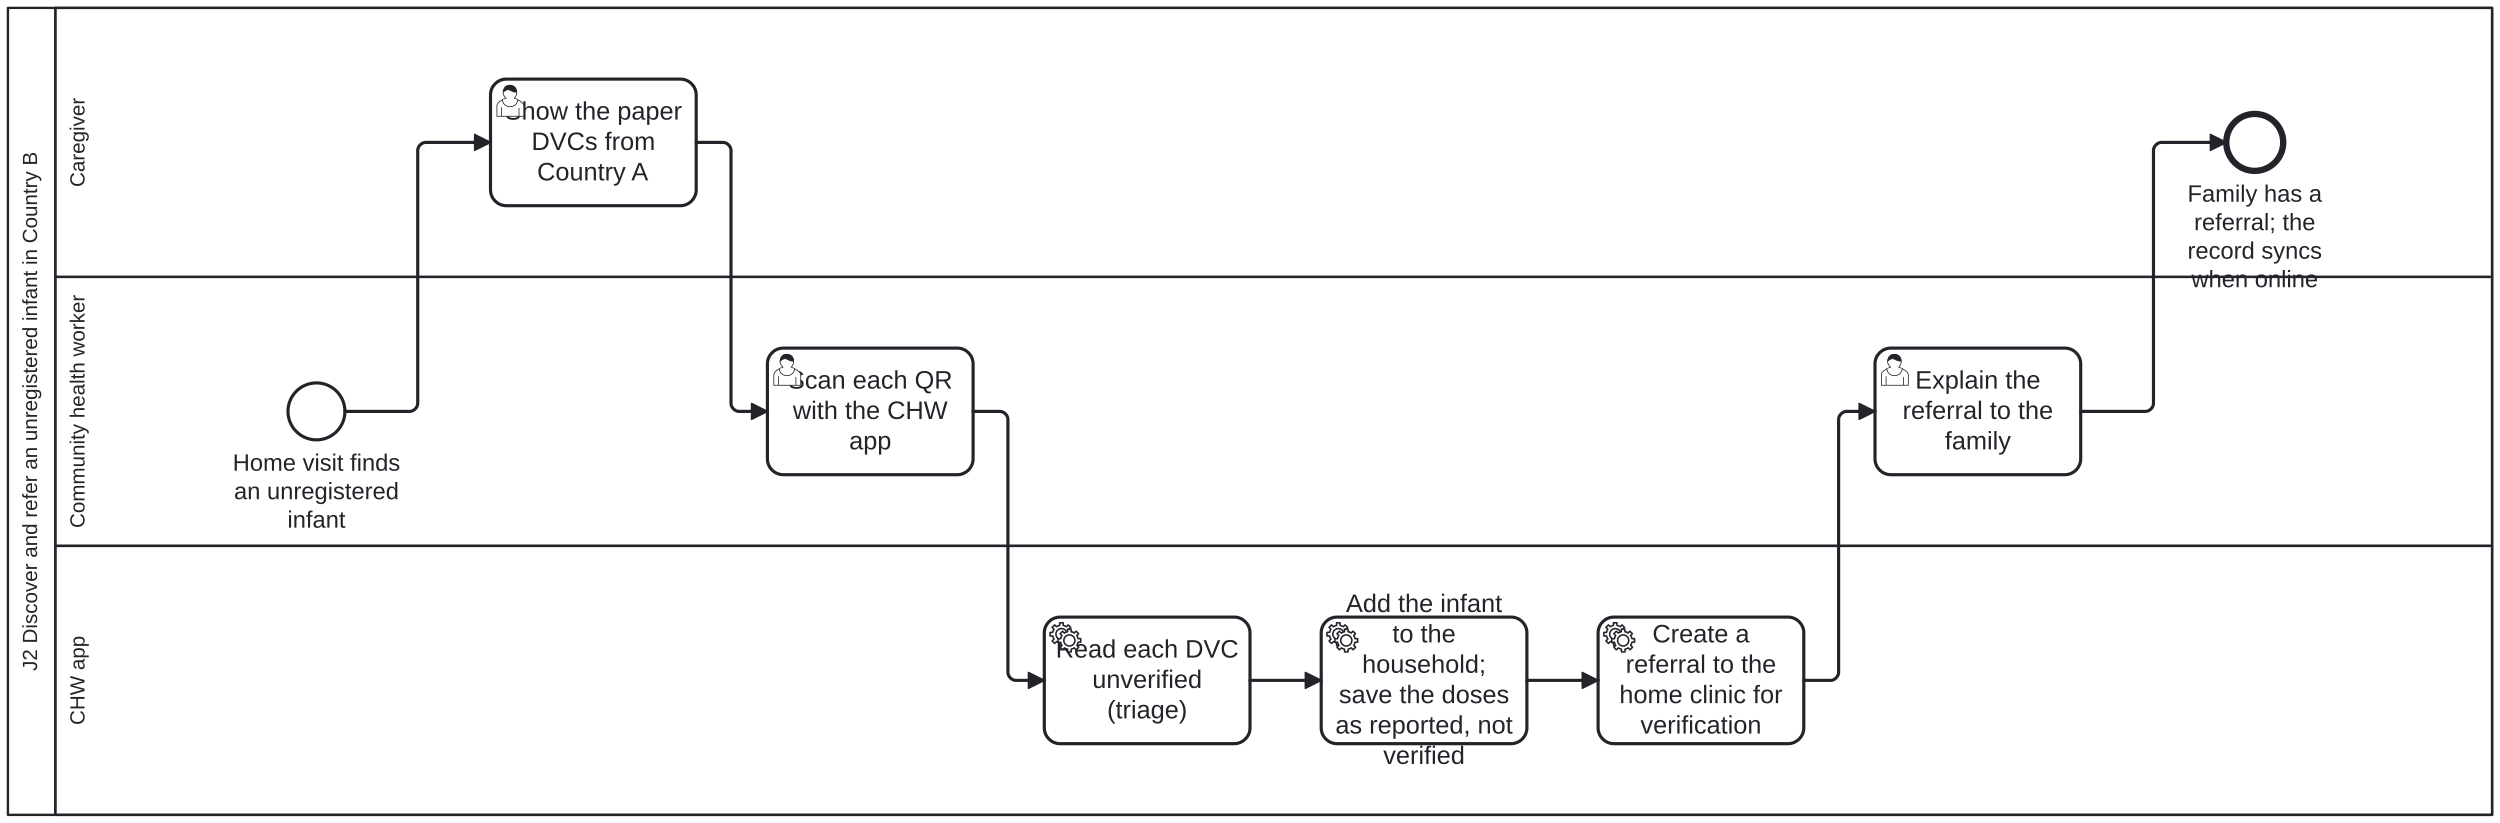
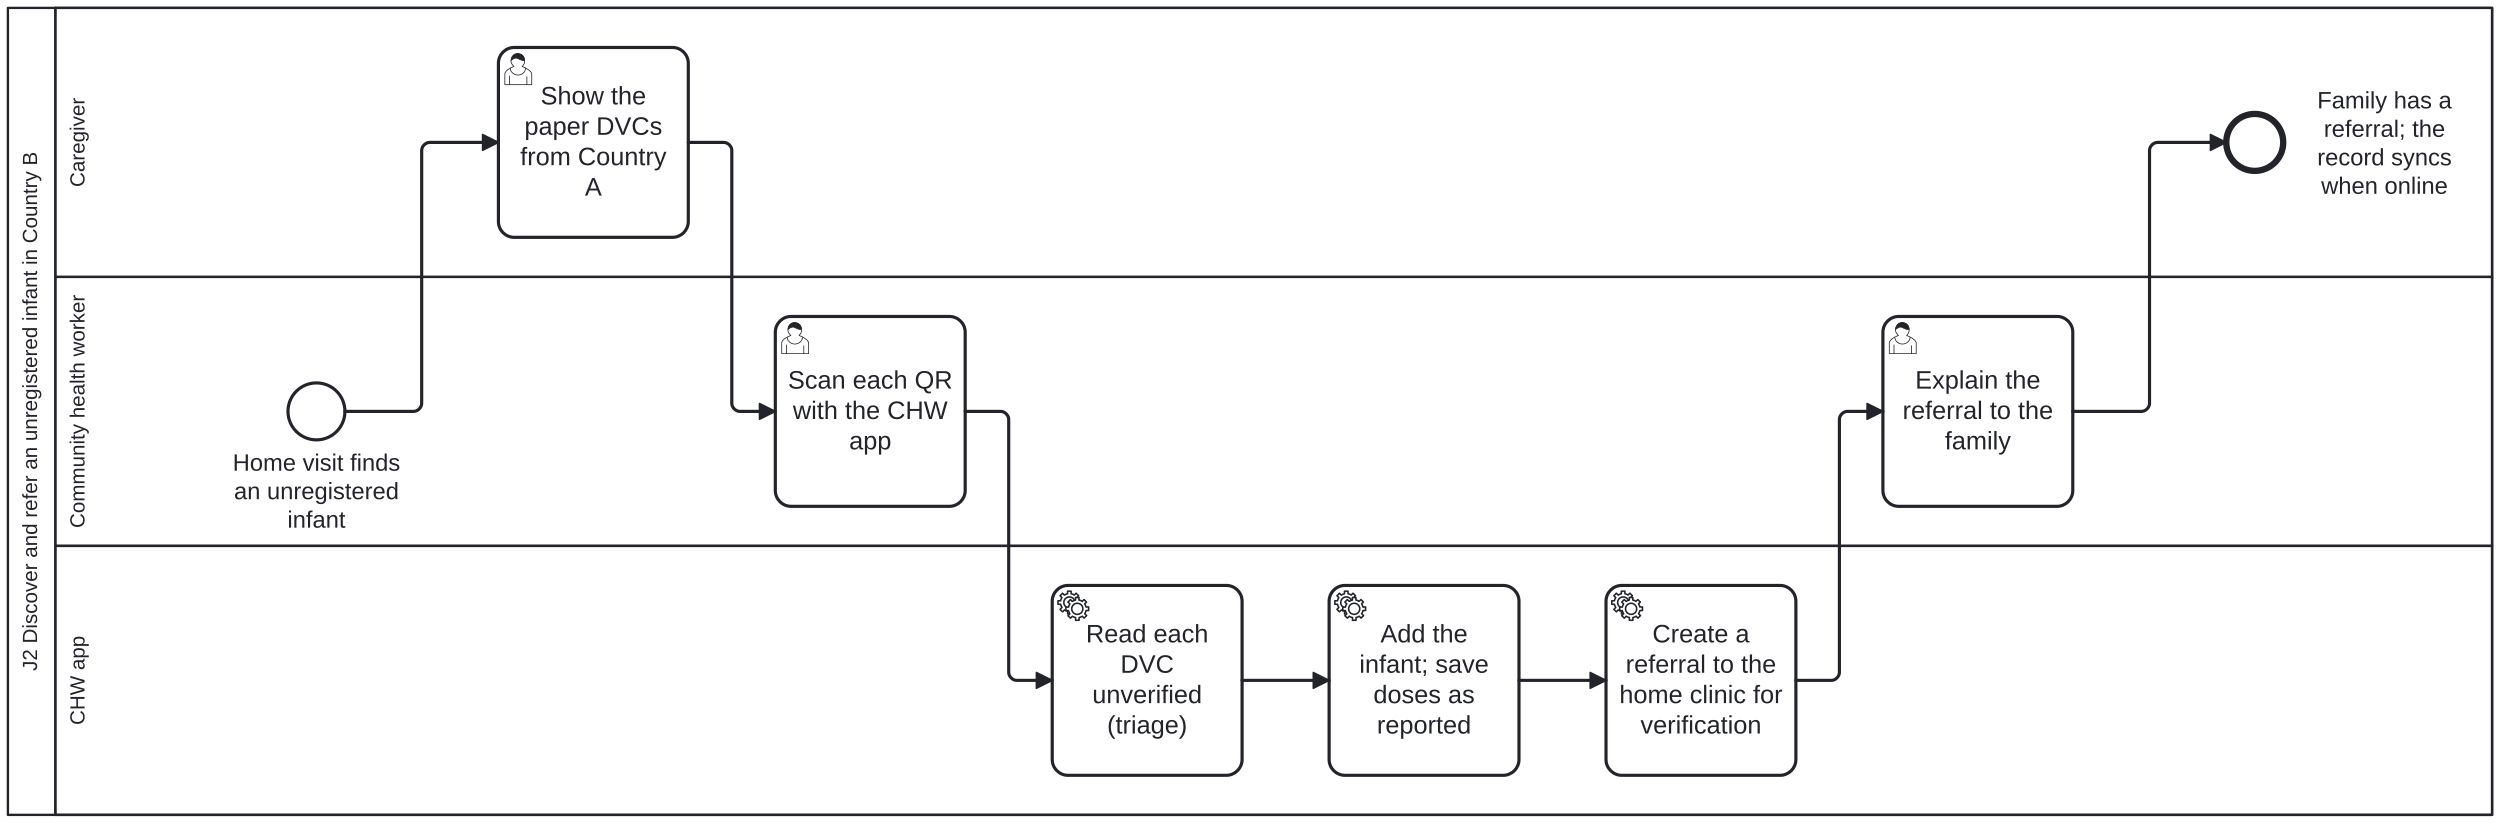
<svg xmlns="http://www.w3.org/2000/svg" width="100%" style="max-width:100%;height:auto" viewBox="95 55 1580 520" version="1.1">
  <rect x="95" y="55" width="1580" height="520" fill="#ffffff" />
  <g class="djs-group">
    <g class="djs-element djs-shape" data-element-id="Participant_Process_J2ChwDiscovery" style="display: block;" transform="matrix(1 0 0 1 100 60)">
      <g class="djs-visual">
        <rect x="0" y="0" width="1570" height="510" rx="0" ry="0" style="stroke-linecap: round; stroke-linejoin: round; stroke: rgb(34, 36, 42); stroke-width: 1.5px; fill: white; fill-opacity: 0.95;" />
        <path style="fill: none; stroke-linecap: round; stroke-linejoin: round; stroke: rgb(34, 36, 42); stroke-width: 1.5px;" d="M30,0L30,510" />
        <text lineHeight="1.05" class="djs-label" transform="matrix(-1.83697e-16 -1 1 -1.83697e-16 0 510)" style="font-family: Arial, sans-serif; font-size: 13px; font-weight: normal; fill: rgb(34, 36, 42);">
          <tspan x="90.97" y="18.413">J2 Discover and refer an unregistered infant in Country B</tspan>
        </text>
      </g>
      <rect class="djs-hit djs-hit-all" x="0" y="0" width="1570" height="510" style="fill: none; stroke-opacity: 0; stroke: white; stroke-width: 15px;" />
    </g>
    <g class="djs-children">
      <g class="djs-group">
        <g class="djs-element djs-shape" data-element-id="Lane_chw-app" style="display: block;" transform="matrix(1 0 0 1 130 400)">
          <g class="djs-visual">
            <rect x="0" y="0" width="1540" height="170" rx="0" ry="0" style="stroke-linecap: round; stroke-linejoin: round; stroke: rgb(34, 36, 42); stroke-width: 1.5px; fill: white; fill-opacity: 0.25;" />
            <text lineHeight="1.05" class="djs-label" transform="matrix(-1.83697e-16 -1 1 -1.83697e-16 0 170)" style="font-family: Arial, sans-serif; font-size: 13px; font-weight: normal; fill: rgb(34, 36, 42);">
              <tspan x="56.826" y="18.413">CHW app</tspan>
            </text>
          </g>
          <rect class="djs-hit djs-hit-all" x="0" y="0" width="1540" height="170" style="fill: none; stroke-opacity: 0; stroke: white; stroke-width: 15px;" />
        </g>
      </g>
      <g class="djs-group">
        <g class="djs-element djs-shape" data-element-id="Lane_community-health-worker" style="display: block;" transform="matrix(1 0 0 1 130 230)">
          <g class="djs-visual">
            <rect x="0" y="0" width="1540" height="170" rx="0" ry="0" style="stroke-linecap: round; stroke-linejoin: round; stroke: rgb(34, 36, 42); stroke-width: 1.5px; fill: white; fill-opacity: 0.25;" />
            <text lineHeight="1.05" class="djs-label" transform="matrix(-1.83697e-16 -1 1 -1.83697e-16 0 170)" style="font-family: Arial, sans-serif; font-size: 13px; font-weight: normal; fill: rgb(34, 36, 42);">
              <tspan x="11.307" y="18.413">Community health worker</tspan>
            </text>
          </g>
          <rect class="djs-hit djs-hit-all" x="0" y="0" width="1540" height="170" style="fill: none; stroke-opacity: 0; stroke: white; stroke-width: 15px;" />
        </g>
      </g>
      <g class="djs-group">
        <g class="djs-element djs-shape" data-element-id="Lane_caregiver" style="display: block;" transform="matrix(1 0 0 1 130 60)">
          <g class="djs-visual">
            <rect x="0" y="0" width="1540" height="170" rx="0" ry="0" style="stroke-linecap: round; stroke-linejoin: round; stroke: rgb(34, 36, 42); stroke-width: 1.5px; fill: white; fill-opacity: 0.25;" />
            <text lineHeight="1.05" class="djs-label" transform="matrix(-1.83697e-16 -1 1 -1.83697e-16 0 170)" style="font-family: Arial, sans-serif; font-size: 13px; font-weight: normal; fill: rgb(34, 36, 42);">
              <tspan x="56.823" y="18.413">Caregiver</tspan>
            </text>
          </g>
          <rect class="djs-hit djs-hit-all" x="0" y="0" width="1540" height="170" style="fill: none; stroke-opacity: 0; stroke: white; stroke-width: 15px;" />
        </g>
      </g>
      <g class="djs-group">
        <g class="djs-element djs-shape" data-element-id="Start" style="display: block;" transform="matrix(1 0 0 1 277 297)">
          <g class="djs-visual">
            <circle cx="18" cy="18" r="18" style="stroke-linecap: round; stroke-linejoin: round; stroke: rgb(34, 36, 42); stroke-width: 2px; fill: white; fill-opacity: 0.95;" />
          </g>
          <rect class="djs-hit djs-hit-all" x="0" y="0" width="36" height="36" style="fill: none; stroke-opacity: 0; stroke: white; stroke-width: 15px;" />
        </g>
      </g>
      <g class="djs-group">
        <g class="djs-element djs-shape" data-element-id="Start_label" style="display: block;" transform="matrix(1 0 0 1 242 339)">
          <g class="djs-visual">
            <text lineHeight="1.2" class="djs-label" style="font-family: Arial, sans-serif; font-size: 15px; font-weight: normal; fill: rgb(34, 36, 42);">
              <tspan x="0.068" y="13.5">Home visit finds</tspan>
              <tspan x="0.881" y="31.5">an unregistered </tspan>
              <tspan x="34.653" y="49.5">infant</tspan>
            </text>
          </g>
          <rect class="djs-hit djs-hit-all" x="0" y="0" width="106" height="54" style="fill: none; stroke-opacity: 0; stroke: white; stroke-width: 15px;" />
        </g>
      </g>
      <g class="djs-group">
-         <g class="djs-element djs-shape" data-element-id="Task_Show" style="display: block;" transform="matrix(1 0 0 1 405 105)">
-           <g class="djs-visual">
-             <rect x="0" y="0" width="130" height="80" rx="10" ry="10" style="stroke-linecap: round; stroke-linejoin: round; stroke: rgb(34, 36, 42); stroke-width: 2px; fill: white; fill-opacity: 0.95;" />
-             <text lineHeight="1.2" class="djs-label" style="font-family: Arial, sans-serif; font-size: 16px; font-weight: normal; fill: rgb(34, 36, 42);">
-               <tspan x="8.961" y="25.6">Show the paper</tspan>
-               <tspan x="25.887" y="44.8">DVCs from </tspan>
-               <tspan x="29.43" y="64">Country A</tspan>
+         <g class="djs-element djs-shape" data-element-id="Task_Show" style="display: block;" transform="matrix(1 0 0 1 410 85)">
+           <g class="djs-visual">
+             <rect x="0" y="0" width="120" height="120" rx="10" ry="10" style="stroke-linecap: round; stroke-linejoin: round; stroke: rgb(34, 36, 42); stroke-width: 2px; fill: white; fill-opacity: 0.95;" />
+             <text lineHeight="1.2" class="djs-label" style="font-family: Arial, sans-serif; font-size: 16px; font-weight: normal; fill: rgb(34, 36, 42);">
+               <tspan x="26.645" y="36">Show the </tspan>
+               <tspan x="16.426" y="55.2">paper DVCs </tspan>
+               <tspan x="13.766" y="74.4">from Country </tspan>
+               <tspan x="54.664" y="93.6">A</tspan>
            </text>
            <path d="m 15,12 c 0.909,-0.845 1.594,-2.049 1.594,-3.385 0,-2.554 -1.805,-4.622 -4.357,-4.622 -2.552,0 -4.288,2.068 -4.288,4.622 0,1.348 0.974,2.562 1.896,3.405 -0.529,0.187 -5.669,2.097 -5.794,4.756 v 6.718 h 17 v -6.718 c 0,-2.298 -5.528,-4.595 -6.051,-4.776 zm -8,6 l 0,5.5 m 11,0 l 0,-5" style="fill: white; stroke-linecap: round; stroke-linejoin: round; stroke: rgb(34, 36, 42); stroke-width: 0.5px;" />
            <path d="m 15,12 m 2.162,1.009 c 0,2.447 -2.158,4.431 -4.821,4.431 -2.665,0 -4.822,-1.981 -4.822,-4.431 " style="fill: white; stroke-linecap: round; stroke-linejoin: round; stroke: rgb(34, 36, 42); stroke-width: 0.5px;" />
            <path d="m 15,12 m -6.9,-3.80 c 0,0 2.251,-2.358 4.274,-1.177 2.024,1.181 4.221,1.537 4.124,0.965 -0.098,-0.57 -0.117,-3.791 -4.191,-4.136 -3.575,0.001 -4.208,3.367 -4.207,4.348 z" style="fill: rgb(34, 36, 42); stroke-linecap: round; stroke-linejoin: round; stroke: rgb(34, 36, 42); stroke-width: 0.5px;" />
          </g>
-           <rect class="djs-hit djs-hit-all" x="0" y="0" width="130" height="80" style="fill: none; stroke-opacity: 0; stroke: white; stroke-width: 15px;" />
-         </g>
-       </g>
-       <g class="djs-group">
-         <g class="djs-element djs-shape" data-element-id="Task_Scan" style="display: block;" transform="matrix(1 0 0 1 580 275)">
-           <g class="djs-visual">
-             <rect x="0" y="0" width="130" height="80" rx="10" ry="10" style="stroke-linecap: round; stroke-linejoin: round; stroke: rgb(34, 36, 42); stroke-width: 2px; fill: white; fill-opacity: 0.95;" />
-             <text lineHeight="1.2" class="djs-label" style="font-family: Arial, sans-serif; font-size: 16px; font-weight: normal; fill: rgb(34, 36, 42);">
-               <tspan x="12.973" y="25.6">Scan each QR </tspan>
-               <tspan x="16.102" y="44.8">with the CHW </tspan>
-               <tspan x="51.652" y="64">app</tspan>
+           <rect class="djs-hit djs-hit-all" x="0" y="0" width="120" height="120" style="fill: none; stroke-opacity: 0; stroke: white; stroke-width: 15px;" />
+         </g>
+       </g>
+       <g class="djs-group">
+         <g class="djs-element djs-shape" data-element-id="Task_Scan" style="display: block;" transform="matrix(1 0 0 1 585 255)">
+           <g class="djs-visual">
+             <rect x="0" y="0" width="120" height="120" rx="10" ry="10" style="stroke-linecap: round; stroke-linejoin: round; stroke: rgb(34, 36, 42); stroke-width: 2px; fill: white; fill-opacity: 0.95;" />
+             <text lineHeight="1.2" class="djs-label" style="font-family: Arial, sans-serif; font-size: 16px; font-weight: normal; fill: rgb(34, 36, 42);">
+               <tspan x="7.973" y="45.6">Scan each QR</tspan>
+               <tspan x="11.102" y="64.8">with the CHW </tspan>
+               <tspan x="46.652" y="84">app</tspan>
            </text>
            <path d="m 15,12 c 0.909,-0.845 1.594,-2.049 1.594,-3.385 0,-2.554 -1.805,-4.622 -4.357,-4.622 -2.552,0 -4.288,2.068 -4.288,4.622 0,1.348 0.974,2.562 1.896,3.405 -0.529,0.187 -5.669,2.097 -5.794,4.756 v 6.718 h 17 v -6.718 c 0,-2.298 -5.528,-4.595 -6.051,-4.776 zm -8,6 l 0,5.5 m 11,0 l 0,-5" style="fill: white; stroke-linecap: round; stroke-linejoin: round; stroke: rgb(34, 36, 42); stroke-width: 0.5px;" />
            <path d="m 15,12 m 2.162,1.009 c 0,2.447 -2.158,4.431 -4.821,4.431 -2.665,0 -4.822,-1.981 -4.822,-4.431 " style="fill: white; stroke-linecap: round; stroke-linejoin: round; stroke: rgb(34, 36, 42); stroke-width: 0.5px;" />
            <path d="m 15,12 m -6.9,-3.80 c 0,0 2.251,-2.358 4.274,-1.177 2.024,1.181 4.221,1.537 4.124,0.965 -0.098,-0.57 -0.117,-3.791 -4.191,-4.136 -3.575,0.001 -4.208,3.367 -4.207,4.348 z" style="fill: rgb(34, 36, 42); stroke-linecap: round; stroke-linejoin: round; stroke: rgb(34, 36, 42); stroke-width: 0.5px;" />
          </g>
-           <rect class="djs-hit djs-hit-all" x="0" y="0" width="130" height="80" style="fill: none; stroke-opacity: 0; stroke: white; stroke-width: 15px;" />
-         </g>
-       </g>
-       <g class="djs-group">
-         <g class="djs-element djs-shape" data-element-id="Task_Read" style="display: block;" transform="matrix(1 0 0 1 755 445)">
-           <g class="djs-visual">
-             <rect x="0" y="0" width="130" height="80" rx="10" ry="10" style="stroke-linecap: round; stroke-linejoin: round; stroke: rgb(34, 36, 42); stroke-width: 2px; fill: white; fill-opacity: 0.95;" />
-             <text lineHeight="1.2" class="djs-label" style="font-family: Arial, sans-serif; font-size: 16px; font-weight: normal; fill: rgb(34, 36, 42);">
-               <tspan x="7.191" y="25.6">Read each DVC </tspan>
-               <tspan x="30.312" y="44.8">unverified </tspan>
-               <tspan x="39.66" y="64">(triage)</tspan>
+           <rect class="djs-hit djs-hit-all" x="0" y="0" width="120" height="120" style="fill: none; stroke-opacity: 0; stroke: white; stroke-width: 15px;" />
+         </g>
+       </g>
+       <g class="djs-group">
+         <g class="djs-element djs-shape" data-element-id="Task_Read" style="display: block;" transform="matrix(1 0 0 1 760 425)">
+           <g class="djs-visual">
+             <rect x="0" y="0" width="120" height="120" rx="10" ry="10" style="stroke-linecap: round; stroke-linejoin: round; stroke: rgb(34, 36, 42); stroke-width: 2px; fill: white; fill-opacity: 0.95;" />
+             <text lineHeight="1.2" class="djs-label" style="font-family: Arial, sans-serif; font-size: 16px; font-weight: normal; fill: rgb(34, 36, 42);">
+               <tspan x="21.305" y="36">Read each </tspan>
+               <tspan x="43.109" y="55.2">DVC </tspan>
+               <tspan x="25.312" y="74.4">unverified </tspan>
+               <tspan x="34.66" y="93.6">(triage)</tspan>
            </text>
            <circle cx="5" cy="5" r="5" transform="translate(6, 6)" style="stroke-linecap: round; stroke-linejoin: round; stroke: none; stroke-width: 2px; fill: white;" />
            <path d="m 12,18 v -1.713 c 0.352,-0.07 0.704,-0.178 1.048,-0.321 0.344,-0.145 0.666,-0.321 0.966,-0.521 l 1.194,1.18 1.567,-1.577 -1.195,-1.18 c 0.403,-0.614 0.683,-1.299 0.825,-2.018 l 1.622,-0.01 v -2.22 l -1.637,0.01 c -0.073,-0.352 -0.178,-0.7 -0.324,-1.044 -0.145,-0.344 -0.321,-0.664 -0.523,-0.962 l 1.131,-1.136 -1.583,-1.563 -1.13,1.136 c -0.614,-0.401 -1.303,-0.681 -2.023,-0.822 l 0.009,-1.619 h -2.241 l 0.004,1.631 c -0.354,0.074 -0.705,0.18 -1.05,0.324 -0.344,0.144 -0.665,0.321 -0.964,0.52 l -1.17,-1.158 -1.567,1.579 1.168,1.157 c -0.403,0.613 -0.683,1.298 -0.825,2.017 l -1.659,0.003 v 2.222 l 1.672,-0.006 c 0.073,0.351 0.18,0.702 0.324,1.045 0.145,0.344 0.321,0.664 0.523,0.961 l -1.199,1.197 1.584,1.56 1.196,-1.193 c 0.614,0.403 1.303,0.682 2.023,0.823 l 7.19e-4,1.699 h 2.227 z m 0.221,-3.996 c -1.789,0.75 -3.858,-0.093 -4.61,-1.874 -0.752,-1.783 0.091,-3.846 1.88,-4.596 1.788,-0.749 3.857,0.093 4.609,1.874 0.752,1.782 -0.091,3.846 -1.88,4.596 z" style="fill: white; stroke-linecap: round; stroke-linejoin: round; stroke: rgb(34, 36, 42); stroke-width: 1px;" />
            <circle cx="5" cy="5" r="5" transform="translate(11, 10)" style="stroke-linecap: round; stroke-linejoin: round; stroke: none; stroke-width: 2px; fill: white;" />
            <path d="m 17,22 v -1.713 c 0.352,-0.07 0.704,-0.178 1.048,-0.321 0.344,-0.145 0.666,-0.321 0.966,-0.521 l 1.194,1.18 1.567,-1.577 -1.195,-1.18 c 0.403,-0.614 0.683,-1.299 0.825,-2.018 l 1.622,-0.01 v -2.22 l -1.637,0.01 c -0.073,-0.352 -0.178,-0.7 -0.324,-1.044 -0.145,-0.344 -0.321,-0.664 -0.523,-0.962 l 1.131,-1.136 -1.583,-1.563 -1.13,1.136 c -0.614,-0.401 -1.303,-0.681 -2.023,-0.822 l 0.009,-1.619 h -2.241 l 0.004,1.631 c -0.354,0.074 -0.705,0.18 -1.05,0.324 -0.344,0.144 -0.665,0.321 -0.964,0.52 l -1.17,-1.158 -1.567,1.579 1.168,1.157 c -0.403,0.613 -0.683,1.298 -0.825,2.017 l -1.659,0.003 v 2.222 l 1.672,-0.006 c 0.073,0.351 0.18,0.702 0.324,1.045 0.145,0.344 0.321,0.664 0.523,0.961 l -1.199,1.197 1.584,1.56 1.196,-1.193 c 0.614,0.403 1.303,0.682 2.023,0.823 l 7.19e-4,1.699 h 2.227 z m 0.221,-3.996 c -1.789,0.75 -3.858,-0.093 -4.61,-1.874 -0.752,-1.783 0.091,-3.846 1.88,-4.596 1.788,-0.749 3.857,0.093 4.609,1.874 0.752,1.782 -0.091,3.846 -1.88,4.596 z" style="fill: white; stroke-linecap: round; stroke-linejoin: round; stroke: rgb(34, 36, 42); stroke-width: 1px;" />
          </g>
-           <rect class="djs-hit djs-hit-all" x="0" y="0" width="130" height="80" style="fill: none; stroke-opacity: 0; stroke: white; stroke-width: 15px;" />
-         </g>
-       </g>
-       <g class="djs-group">
-         <g class="djs-element djs-shape" data-element-id="Task_Register" style="display: block;" transform="matrix(1 0 0 1 930 445)">
-           <g class="djs-visual">
-             <rect x="0" y="0" width="130" height="80" rx="10" ry="10" style="stroke-linecap: round; stroke-linejoin: round; stroke: rgb(34, 36, 42); stroke-width: 2px; fill: white; fill-opacity: 0.95;" />
-             <text lineHeight="1.2" class="djs-label" style="font-family: Arial, sans-serif; font-size: 16px; font-weight: normal; fill: rgb(34, 36, 42);">
-               <tspan x="15.629" y="-3.2">Add the infant </tspan>
-               <tspan x="44.984" y="16">to the </tspan>
-               <tspan x="25.855" y="35.2">household; </tspan>
-               <tspan x="11.188" y="54.4">save the doses </tspan>
-               <tspan x="8.965" y="73.6">as reported, not </tspan>
-               <tspan x="39.211" y="92.8">verified</tspan>
+           <rect class="djs-hit djs-hit-all" x="0" y="0" width="120" height="120" style="fill: none; stroke-opacity: 0; stroke: white; stroke-width: 15px;" />
+         </g>
+       </g>
+       <g class="djs-group">
+         <g class="djs-element djs-shape" data-element-id="Task_Register" style="display: block;" transform="matrix(1 0 0 1 935 425)">
+           <g class="djs-visual">
+             <rect x="0" y="0" width="120" height="120" rx="10" ry="10" style="stroke-linecap: round; stroke-linejoin: round; stroke: rgb(34, 36, 42); stroke-width: 2px; fill: white; fill-opacity: 0.95;" />
+             <text lineHeight="1.2" class="djs-label" style="font-family: Arial, sans-serif; font-size: 16px; font-weight: normal; fill: rgb(34, 36, 42);">
+               <tspan x="32.422" y="36">Add the </tspan>
+               <tspan x="19.086" y="55.2">infant; save </tspan>
+               <tspan x="27.98" y="74.4">doses as </tspan>
+               <tspan x="30.203" y="93.6">reported</tspan>
            </text>
            <circle cx="5" cy="5" r="5" transform="translate(6, 6)" style="stroke-linecap: round; stroke-linejoin: round; stroke: none; stroke-width: 2px; fill: white;" />
            <path d="m 12,18 v -1.713 c 0.352,-0.07 0.704,-0.178 1.048,-0.321 0.344,-0.145 0.666,-0.321 0.966,-0.521 l 1.194,1.18 1.567,-1.577 -1.195,-1.18 c 0.403,-0.614 0.683,-1.299 0.825,-2.018 l 1.622,-0.01 v -2.22 l -1.637,0.01 c -0.073,-0.352 -0.178,-0.7 -0.324,-1.044 -0.145,-0.344 -0.321,-0.664 -0.523,-0.962 l 1.131,-1.136 -1.583,-1.563 -1.13,1.136 c -0.614,-0.401 -1.303,-0.681 -2.023,-0.822 l 0.009,-1.619 h -2.241 l 0.004,1.631 c -0.354,0.074 -0.705,0.18 -1.05,0.324 -0.344,0.144 -0.665,0.321 -0.964,0.52 l -1.17,-1.158 -1.567,1.579 1.168,1.157 c -0.403,0.613 -0.683,1.298 -0.825,2.017 l -1.659,0.003 v 2.222 l 1.672,-0.006 c 0.073,0.351 0.18,0.702 0.324,1.045 0.145,0.344 0.321,0.664 0.523,0.961 l -1.199,1.197 1.584,1.56 1.196,-1.193 c 0.614,0.403 1.303,0.682 2.023,0.823 l 7.19e-4,1.699 h 2.227 z m 0.221,-3.996 c -1.789,0.75 -3.858,-0.093 -4.61,-1.874 -0.752,-1.783 0.091,-3.846 1.88,-4.596 1.788,-0.749 3.857,0.093 4.609,1.874 0.752,1.782 -0.091,3.846 -1.88,4.596 z" style="fill: white; stroke-linecap: round; stroke-linejoin: round; stroke: rgb(34, 36, 42); stroke-width: 1px;" />
            <circle cx="5" cy="5" r="5" transform="translate(11, 10)" style="stroke-linecap: round; stroke-linejoin: round; stroke: none; stroke-width: 2px; fill: white;" />
            <path d="m 17,22 v -1.713 c 0.352,-0.07 0.704,-0.178 1.048,-0.321 0.344,-0.145 0.666,-0.321 0.966,-0.521 l 1.194,1.18 1.567,-1.577 -1.195,-1.18 c 0.403,-0.614 0.683,-1.299 0.825,-2.018 l 1.622,-0.01 v -2.22 l -1.637,0.01 c -0.073,-0.352 -0.178,-0.7 -0.324,-1.044 -0.145,-0.344 -0.321,-0.664 -0.523,-0.962 l 1.131,-1.136 -1.583,-1.563 -1.13,1.136 c -0.614,-0.401 -1.303,-0.681 -2.023,-0.822 l 0.009,-1.619 h -2.241 l 0.004,1.631 c -0.354,0.074 -0.705,0.18 -1.05,0.324 -0.344,0.144 -0.665,0.321 -0.964,0.52 l -1.17,-1.158 -1.567,1.579 1.168,1.157 c -0.403,0.613 -0.683,1.298 -0.825,2.017 l -1.659,0.003 v 2.222 l 1.672,-0.006 c 0.073,0.351 0.18,0.702 0.324,1.045 0.145,0.344 0.321,0.664 0.523,0.961 l -1.199,1.197 1.584,1.56 1.196,-1.193 c 0.614,0.403 1.303,0.682 2.023,0.823 l 7.19e-4,1.699 h 2.227 z m 0.221,-3.996 c -1.789,0.75 -3.858,-0.093 -4.61,-1.874 -0.752,-1.783 0.091,-3.846 1.88,-4.596 1.788,-0.749 3.857,0.093 4.609,1.874 0.752,1.782 -0.091,3.846 -1.88,4.596 z" style="fill: white; stroke-linecap: round; stroke-linejoin: round; stroke: rgb(34, 36, 42); stroke-width: 1px;" />
          </g>
-           <rect class="djs-hit djs-hit-all" x="0" y="0" width="130" height="80" style="fill: none; stroke-opacity: 0; stroke: white; stroke-width: 15px;" />
-         </g>
-       </g>
-       <g class="djs-group">
-         <g class="djs-element djs-shape" data-element-id="Task_Refer" style="display: block;" transform="matrix(1 0 0 1 1105 445)">
-           <g class="djs-visual">
-             <rect x="0" y="0" width="130" height="80" rx="10" ry="10" style="stroke-linecap: round; stroke-linejoin: round; stroke: rgb(34, 36, 42); stroke-width: 2px; fill: white; fill-opacity: 0.95;" />
-             <text lineHeight="1.2" class="djs-label" style="font-family: Arial, sans-serif; font-size: 16px; font-weight: normal; fill: rgb(34, 36, 42);">
-               <tspan x="34.316" y="16">Create a </tspan>
-               <tspan x="17.422" y="35.2">referral to the </tspan>
-               <tspan x="13.426" y="54.4">home clinic for </tspan>
-               <tspan x="26.762" y="73.6">verification</tspan>
+           <rect class="djs-hit djs-hit-all" x="0" y="0" width="120" height="120" style="fill: none; stroke-opacity: 0; stroke: white; stroke-width: 15px;" />
+         </g>
+       </g>
+       <g class="djs-group">
+         <g class="djs-element djs-shape" data-element-id="Task_Refer" style="display: block;" transform="matrix(1 0 0 1 1110 425)">
+           <g class="djs-visual">
+             <rect x="0" y="0" width="120" height="120" rx="10" ry="10" style="stroke-linecap: round; stroke-linejoin: round; stroke: rgb(34, 36, 42); stroke-width: 2px; fill: white; fill-opacity: 0.95;" />
+             <text lineHeight="1.2" class="djs-label" style="font-family: Arial, sans-serif; font-size: 16px; font-weight: normal; fill: rgb(34, 36, 42);">
+               <tspan x="29.316" y="36">Create a </tspan>
+               <tspan x="12.422" y="55.2">referral to the </tspan>
+               <tspan x="8.426" y="74.4">home clinic for </tspan>
+               <tspan x="21.762" y="93.6">verification</tspan>
            </text>
            <circle cx="5" cy="5" r="5" transform="translate(6, 6)" style="stroke-linecap: round; stroke-linejoin: round; stroke: none; stroke-width: 2px; fill: white;" />
            <path d="m 12,18 v -1.713 c 0.352,-0.07 0.704,-0.178 1.048,-0.321 0.344,-0.145 0.666,-0.321 0.966,-0.521 l 1.194,1.18 1.567,-1.577 -1.195,-1.18 c 0.403,-0.614 0.683,-1.299 0.825,-2.018 l 1.622,-0.01 v -2.22 l -1.637,0.01 c -0.073,-0.352 -0.178,-0.7 -0.324,-1.044 -0.145,-0.344 -0.321,-0.664 -0.523,-0.962 l 1.131,-1.136 -1.583,-1.563 -1.13,1.136 c -0.614,-0.401 -1.303,-0.681 -2.023,-0.822 l 0.009,-1.619 h -2.241 l 0.004,1.631 c -0.354,0.074 -0.705,0.18 -1.05,0.324 -0.344,0.144 -0.665,0.321 -0.964,0.52 l -1.17,-1.158 -1.567,1.579 1.168,1.157 c -0.403,0.613 -0.683,1.298 -0.825,2.017 l -1.659,0.003 v 2.222 l 1.672,-0.006 c 0.073,0.351 0.18,0.702 0.324,1.045 0.145,0.344 0.321,0.664 0.523,0.961 l -1.199,1.197 1.584,1.56 1.196,-1.193 c 0.614,0.403 1.303,0.682 2.023,0.823 l 7.19e-4,1.699 h 2.227 z m 0.221,-3.996 c -1.789,0.75 -3.858,-0.093 -4.61,-1.874 -0.752,-1.783 0.091,-3.846 1.88,-4.596 1.788,-0.749 3.857,0.093 4.609,1.874 0.752,1.782 -0.091,3.846 -1.88,4.596 z" style="fill: white; stroke-linecap: round; stroke-linejoin: round; stroke: rgb(34, 36, 42); stroke-width: 1px;" />
            <circle cx="5" cy="5" r="5" transform="translate(11, 10)" style="stroke-linecap: round; stroke-linejoin: round; stroke: none; stroke-width: 2px; fill: white;" />
            <path d="m 17,22 v -1.713 c 0.352,-0.07 0.704,-0.178 1.048,-0.321 0.344,-0.145 0.666,-0.321 0.966,-0.521 l 1.194,1.18 1.567,-1.577 -1.195,-1.18 c 0.403,-0.614 0.683,-1.299 0.825,-2.018 l 1.622,-0.01 v -2.22 l -1.637,0.01 c -0.073,-0.352 -0.178,-0.7 -0.324,-1.044 -0.145,-0.344 -0.321,-0.664 -0.523,-0.962 l 1.131,-1.136 -1.583,-1.563 -1.13,1.136 c -0.614,-0.401 -1.303,-0.681 -2.023,-0.822 l 0.009,-1.619 h -2.241 l 0.004,1.631 c -0.354,0.074 -0.705,0.18 -1.05,0.324 -0.344,0.144 -0.665,0.321 -0.964,0.52 l -1.17,-1.158 -1.567,1.579 1.168,1.157 c -0.403,0.613 -0.683,1.298 -0.825,2.017 l -1.659,0.003 v 2.222 l 1.672,-0.006 c 0.073,0.351 0.18,0.702 0.324,1.045 0.145,0.344 0.321,0.664 0.523,0.961 l -1.199,1.197 1.584,1.56 1.196,-1.193 c 0.614,0.403 1.303,0.682 2.023,0.823 l 7.19e-4,1.699 h 2.227 z m 0.221,-3.996 c -1.789,0.75 -3.858,-0.093 -4.61,-1.874 -0.752,-1.783 0.091,-3.846 1.88,-4.596 1.788,-0.749 3.857,0.093 4.609,1.874 0.752,1.782 -0.091,3.846 -1.88,4.596 z" style="fill: white; stroke-linecap: round; stroke-linejoin: round; stroke: rgb(34, 36, 42); stroke-width: 1px;" />
          </g>
-           <rect class="djs-hit djs-hit-all" x="0" y="0" width="130" height="80" style="fill: none; stroke-opacity: 0; stroke: white; stroke-width: 15px;" />
-         </g>
-       </g>
-       <g class="djs-group">
-         <g class="djs-element djs-shape" data-element-id="Task_Slip" style="display: block;" transform="matrix(1 0 0 1 1280 275)">
-           <g class="djs-visual">
-             <rect x="0" y="0" width="130" height="80" rx="10" ry="10" style="stroke-linecap: round; stroke-linejoin: round; stroke: rgb(34, 36, 42); stroke-width: 2px; fill: white; fill-opacity: 0.95;" />
-             <text lineHeight="1.2" class="djs-label" style="font-family: Arial, sans-serif; font-size: 16px; font-weight: normal; fill: rgb(34, 36, 42);">
-               <tspan x="25.418" y="25.6">Explain the </tspan>
-               <tspan x="17.422" y="44.8">referral to the </tspan>
-               <tspan x="44.109" y="64">family</tspan>
+           <rect class="djs-hit djs-hit-all" x="0" y="0" width="120" height="120" style="fill: none; stroke-opacity: 0; stroke: white; stroke-width: 15px;" />
+         </g>
+       </g>
+       <g class="djs-group">
+         <g class="djs-element djs-shape" data-element-id="Task_Slip" style="display: block;" transform="matrix(1 0 0 1 1285 255)">
+           <g class="djs-visual">
+             <rect x="0" y="0" width="120" height="120" rx="10" ry="10" style="stroke-linecap: round; stroke-linejoin: round; stroke: rgb(34, 36, 42); stroke-width: 2px; fill: white; fill-opacity: 0.95;" />
+             <text lineHeight="1.2" class="djs-label" style="font-family: Arial, sans-serif; font-size: 16px; font-weight: normal; fill: rgb(34, 36, 42);">
+               <tspan x="20.418" y="45.6">Explain the </tspan>
+               <tspan x="12.422" y="64.8">referral to the </tspan>
+               <tspan x="39.109" y="84">family</tspan>
            </text>
            <path d="m 15,12 c 0.909,-0.845 1.594,-2.049 1.594,-3.385 0,-2.554 -1.805,-4.622 -4.357,-4.622 -2.552,0 -4.288,2.068 -4.288,4.622 0,1.348 0.974,2.562 1.896,3.405 -0.529,0.187 -5.669,2.097 -5.794,4.756 v 6.718 h 17 v -6.718 c 0,-2.298 -5.528,-4.595 -6.051,-4.776 zm -8,6 l 0,5.5 m 11,0 l 0,-5" style="fill: white; stroke-linecap: round; stroke-linejoin: round; stroke: rgb(34, 36, 42); stroke-width: 0.5px;" />
            <path d="m 15,12 m 2.162,1.009 c 0,2.447 -2.158,4.431 -4.821,4.431 -2.665,0 -4.822,-1.981 -4.822,-4.431 " style="fill: white; stroke-linecap: round; stroke-linejoin: round; stroke: rgb(34, 36, 42); stroke-width: 0.5px;" />
            <path d="m 15,12 m -6.9,-3.80 c 0,0 2.251,-2.358 4.274,-1.177 2.024,1.181 4.221,1.537 4.124,0.965 -0.098,-0.57 -0.117,-3.791 -4.191,-4.136 -3.575,0.001 -4.208,3.367 -4.207,4.348 z" style="fill: rgb(34, 36, 42); stroke-linecap: round; stroke-linejoin: round; stroke: rgb(34, 36, 42); stroke-width: 0.5px;" />
          </g>
-           <rect class="djs-hit djs-hit-all" x="0" y="0" width="130" height="80" style="fill: none; stroke-opacity: 0; stroke: white; stroke-width: 15px;" />
+           <rect class="djs-hit djs-hit-all" x="0" y="0" width="120" height="120" style="fill: none; stroke-opacity: 0; stroke: white; stroke-width: 15px;" />
        </g>
      </g>
      <g class="djs-group">
        <g class="djs-element djs-shape" data-element-id="End" style="display: block;" transform="matrix(1 0 0 1 1502 127)">
          <g class="djs-visual">
            <circle cx="18" cy="18" r="18" style="stroke-linecap: round; stroke-linejoin: round; stroke: rgb(34, 36, 42); stroke-width: 4px; fill: white; fill-opacity: 0.95;" />
          </g>
          <rect class="djs-hit djs-hit-all" x="0" y="0" width="36" height="36" style="fill: none; stroke-opacity: 0; stroke: white; stroke-width: 15px;" />
        </g>
      </g>
      <g class="djs-group">
-         <g class="djs-element djs-shape" data-element-id="End_label" style="display: block;" transform="matrix(1 0 0 1 1477 169)">
+         <g class="djs-element djs-shape" data-element-id="End_label" style="display: block;" transform="matrix(1 0 0 1 1559 110)">
          <g class="djs-visual">
            <text lineHeight="1.2" class="djs-label" style="font-family: Arial, sans-serif; font-size: 15px; font-weight: normal; fill: rgb(34, 36, 42);">
              <tspan x="0.487" y="13.5">Family has a</tspan>
              <tspan x="4.65" y="31.5">referral; the</tspan>
              <tspan x="0.487" y="49.5">record syncs</tspan>
              <tspan x="2.969" y="67.5">when online</tspan>
            </text>
          </g>
          <rect class="djs-hit djs-hit-all" x="0" y="0" width="86" height="72" style="fill: none; stroke-opacity: 0; stroke: white; stroke-width: 15px;" />
        </g>
      </g>
      <g class="djs-group">
        <g class="djs-element djs-connection" data-element-id="Flow_1" style="display: block;">
          <g class="djs-visual">
            <defs>
              <marker id="bpmn-marker-1" viewBox="0 0 20 20" refX="11" refY="10" markerWidth="10" markerHeight="10" orient="auto">
                <path d="M 1 5 L 11 10 L 1 15 Z" style="stroke-linecap: round; stroke-linejoin: round; stroke: rgb(34, 36, 42); stroke-width: 1px; fill: rgb(34, 36, 42);" />
              </marker>
            </defs>
-             <path data-corner-radius="5" style="fill: none; stroke-linecap: round; stroke-linejoin: round; stroke: rgb(34, 36, 42); stroke-width: 2px; marker-end: url('#bpmn-marker-1');" d="M313,315L354,315C356.5,315,359,312.5,359,310L359,150C359,147.5,361.5,145,364,145L405,145" />
-           </g>
-           <path d="M313,315L359,315L359,145L405,145" class="djs-hit djs-hit-stroke" style="fill: none; stroke-opacity: 0; stroke: white; stroke-width: 15px;" />
+             <path data-corner-radius="5" style="fill: none; stroke-linecap: round; stroke-linejoin: round; stroke: rgb(34, 36, 42); stroke-width: 2px; marker-end: url('#bpmn-marker-1');" d="M313,315L356.5,315C359,315,361.5,312.5,361.5,310L361.5,150C361.5,147.5,364,145,366.5,145L410,145" />
+           </g>
+           <path d="M313,315L361.5,315L361.5,145L410,145" class="djs-hit djs-hit-stroke" style="fill: none; stroke-opacity: 0; stroke: white; stroke-width: 15px;" />
        </g>
      </g>
      <g class="djs-group">
        <g class="djs-element djs-connection" data-element-id="Flow_2" style="display: block;">
          <g class="djs-visual">
            <defs>
              <marker id="bpmn-marker-2" viewBox="0 0 20 20" refX="11" refY="10" markerWidth="10" markerHeight="10" orient="auto">
                <path d="M 1 5 L 11 10 L 1 15 Z" style="stroke-linecap: round; stroke-linejoin: round; stroke: rgb(34, 36, 42); stroke-width: 1px; fill: rgb(34, 36, 42);" />
              </marker>
            </defs>
-             <path data-corner-radius="5" style="fill: none; stroke-linecap: round; stroke-linejoin: round; stroke: rgb(34, 36, 42); stroke-width: 2px; marker-end: url('#bpmn-marker-2');" d="M535,145L552,145C554.5,145,557,147.5,557,150L557,310C557,312.5,559.5,315,562,315L580,315" />
-           </g>
-           <path d="M535,145L557,145L557,315L580,315" class="djs-hit djs-hit-stroke" style="fill: none; stroke-opacity: 0; stroke: white; stroke-width: 15px;" />
+             <path data-corner-radius="5" style="fill: none; stroke-linecap: round; stroke-linejoin: round; stroke: rgb(34, 36, 42); stroke-width: 2px; marker-end: url('#bpmn-marker-2');" d="M530,145L552.5,145C555,145,557.5,147.5,557.5,150L557.5,310C557.5,312.5,560,315,562.5,315L585,315" />
+           </g>
+           <path d="M530,145L557.5,145L557.5,315L585,315" class="djs-hit djs-hit-stroke" style="fill: none; stroke-opacity: 0; stroke: white; stroke-width: 15px;" />
        </g>
      </g>
      <g class="djs-group">
        <g class="djs-element djs-connection" data-element-id="Flow_3" style="display: block;">
          <g class="djs-visual">
            <defs>
              <marker id="bpmn-marker-3" viewBox="0 0 20 20" refX="11" refY="10" markerWidth="10" markerHeight="10" orient="auto">
                <path d="M 1 5 L 11 10 L 1 15 Z" style="stroke-linecap: round; stroke-linejoin: round; stroke: rgb(34, 36, 42); stroke-width: 1px; fill: rgb(34, 36, 42);" />
              </marker>
            </defs>
-             <path data-corner-radius="5" style="fill: none; stroke-linecap: round; stroke-linejoin: round; stroke: rgb(34, 36, 42); stroke-width: 2px; marker-end: url('#bpmn-marker-3');" d="M710,315L727,315C729.5,315,732,317.5,732,320L732,480C732,482.5,734.5,485,737,485L755,485" />
-           </g>
-           <path d="M710,315L732,315L732,485L755,485" class="djs-hit djs-hit-stroke" style="fill: none; stroke-opacity: 0; stroke: white; stroke-width: 15px;" />
+             <path data-corner-radius="5" style="fill: none; stroke-linecap: round; stroke-linejoin: round; stroke: rgb(34, 36, 42); stroke-width: 2px; marker-end: url('#bpmn-marker-3');" d="M705,315L727.5,315C730,315,732.5,317.5,732.5,320L732.5,480C732.5,482.5,735,485,737.5,485L760,485" />
+           </g>
+           <path d="M705,315L732.5,315L732.5,485L760,485" class="djs-hit djs-hit-stroke" style="fill: none; stroke-opacity: 0; stroke: white; stroke-width: 15px;" />
        </g>
      </g>
      <g class="djs-group">
        <g class="djs-element djs-connection" data-element-id="Flow_4" style="display: block;">
          <g class="djs-visual">
            <defs>
              <marker id="bpmn-marker-4" viewBox="0 0 20 20" refX="11" refY="10" markerWidth="10" markerHeight="10" orient="auto">
                <path d="M 1 5 L 11 10 L 1 15 Z" style="stroke-linecap: round; stroke-linejoin: round; stroke: rgb(34, 36, 42); stroke-width: 1px; fill: rgb(34, 36, 42);" />
              </marker>
            </defs>
-             <path data-corner-radius="5" style="fill: none; stroke-linecap: round; stroke-linejoin: round; stroke: rgb(34, 36, 42); stroke-width: 2px; marker-end: url('#bpmn-marker-4');" d="M885,485L930,485" />
-           </g>
-           <path d="M885,485L930,485" class="djs-hit djs-hit-stroke" style="fill: none; stroke-opacity: 0; stroke: white; stroke-width: 15px;" />
+             <path data-corner-radius="5" style="fill: none; stroke-linecap: round; stroke-linejoin: round; stroke: rgb(34, 36, 42); stroke-width: 2px; marker-end: url('#bpmn-marker-4');" d="M880,485L935,485" />
+           </g>
+           <path d="M880,485L935,485" class="djs-hit djs-hit-stroke" style="fill: none; stroke-opacity: 0; stroke: white; stroke-width: 15px;" />
        </g>
      </g>
      <g class="djs-group">
        <g class="djs-element djs-connection" data-element-id="Flow_5" style="display: block;">
          <g class="djs-visual">
            <defs>
              <marker id="bpmn-marker-5" viewBox="0 0 20 20" refX="11" refY="10" markerWidth="10" markerHeight="10" orient="auto">
                <path d="M 1 5 L 11 10 L 1 15 Z" style="stroke-linecap: round; stroke-linejoin: round; stroke: rgb(34, 36, 42); stroke-width: 1px; fill: rgb(34, 36, 42);" />
              </marker>
            </defs>
-             <path data-corner-radius="5" style="fill: none; stroke-linecap: round; stroke-linejoin: round; stroke: rgb(34, 36, 42); stroke-width: 2px; marker-end: url('#bpmn-marker-5');" d="M1060,485L1105,485" />
-           </g>
-           <path d="M1060,485L1105,485" class="djs-hit djs-hit-stroke" style="fill: none; stroke-opacity: 0; stroke: white; stroke-width: 15px;" />
+             <path data-corner-radius="5" style="fill: none; stroke-linecap: round; stroke-linejoin: round; stroke: rgb(34, 36, 42); stroke-width: 2px; marker-end: url('#bpmn-marker-5');" d="M1055,485L1110,485" />
+           </g>
+           <path d="M1055,485L1110,485" class="djs-hit djs-hit-stroke" style="fill: none; stroke-opacity: 0; stroke: white; stroke-width: 15px;" />
        </g>
      </g>
      <g class="djs-group">
        <g class="djs-element djs-connection" data-element-id="Flow_6" style="display: block;">
          <g class="djs-visual">
            <defs>
              <marker id="bpmn-marker-6" viewBox="0 0 20 20" refX="11" refY="10" markerWidth="10" markerHeight="10" orient="auto">
                <path d="M 1 5 L 11 10 L 1 15 Z" style="stroke-linecap: round; stroke-linejoin: round; stroke: rgb(34, 36, 42); stroke-width: 1px; fill: rgb(34, 36, 42);" />
              </marker>
            </defs>
-             <path data-corner-radius="5" style="fill: none; stroke-linecap: round; stroke-linejoin: round; stroke: rgb(34, 36, 42); stroke-width: 2px; marker-end: url('#bpmn-marker-6');" d="M1235,485L1252,485C1254.5,485,1257,482.5,1257,480L1257,320C1257,317.5,1259.5,315,1262,315L1280,315" />
-           </g>
-           <path d="M1235,485L1257,485L1257,315L1280,315" class="djs-hit djs-hit-stroke" style="fill: none; stroke-opacity: 0; stroke: white; stroke-width: 15px;" />
+             <path data-corner-radius="5" style="fill: none; stroke-linecap: round; stroke-linejoin: round; stroke: rgb(34, 36, 42); stroke-width: 2px; marker-end: url('#bpmn-marker-6');" d="M1230,485L1252.5,485C1255,485,1257.5,482.5,1257.5,480L1257.5,320C1257.5,317.5,1260,315,1262.5,315L1285,315" />
+           </g>
+           <path d="M1230,485L1257.5,485L1257.5,315L1285,315" class="djs-hit djs-hit-stroke" style="fill: none; stroke-opacity: 0; stroke: white; stroke-width: 15px;" />
        </g>
      </g>
      <g class="djs-group">
        <g class="djs-element djs-connection" data-element-id="Flow_7" style="display: block;">
          <g class="djs-visual">
            <defs>
              <marker id="bpmn-marker-7" viewBox="0 0 20 20" refX="11" refY="10" markerWidth="10" markerHeight="10" orient="auto">
                <path d="M 1 5 L 11 10 L 1 15 Z" style="stroke-linecap: round; stroke-linejoin: round; stroke: rgb(34, 36, 42); stroke-width: 1px; fill: rgb(34, 36, 42);" />
              </marker>
            </defs>
-             <path data-corner-radius="5" style="fill: none; stroke-linecap: round; stroke-linejoin: round; stroke: rgb(34, 36, 42); stroke-width: 2px; marker-end: url('#bpmn-marker-7');" d="M1410,315L1451,315C1453.5,315,1456,312.5,1456,310L1456,150C1456,147.5,1458.5,145,1461,145L1502,145" />
-           </g>
-           <path d="M1410,315L1456,315L1456,145L1502,145" class="djs-hit djs-hit-stroke" style="fill: none; stroke-opacity: 0; stroke: white; stroke-width: 15px;" />
+             <path data-corner-radius="5" style="fill: none; stroke-linecap: round; stroke-linejoin: round; stroke: rgb(34, 36, 42); stroke-width: 2px; marker-end: url('#bpmn-marker-7');" d="M1405,315L1448.5,315C1451,315,1453.5,312.5,1453.5,310L1453.5,150C1453.5,147.5,1456,145,1458.5,145L1502,145" />
+           </g>
+           <path d="M1405,315L1453.5,315L1453.5,145L1502,145" class="djs-hit djs-hit-stroke" style="fill: none; stroke-opacity: 0; stroke: white; stroke-width: 15px;" />
        </g>
      </g>
    </g>
  </g>
</svg>
